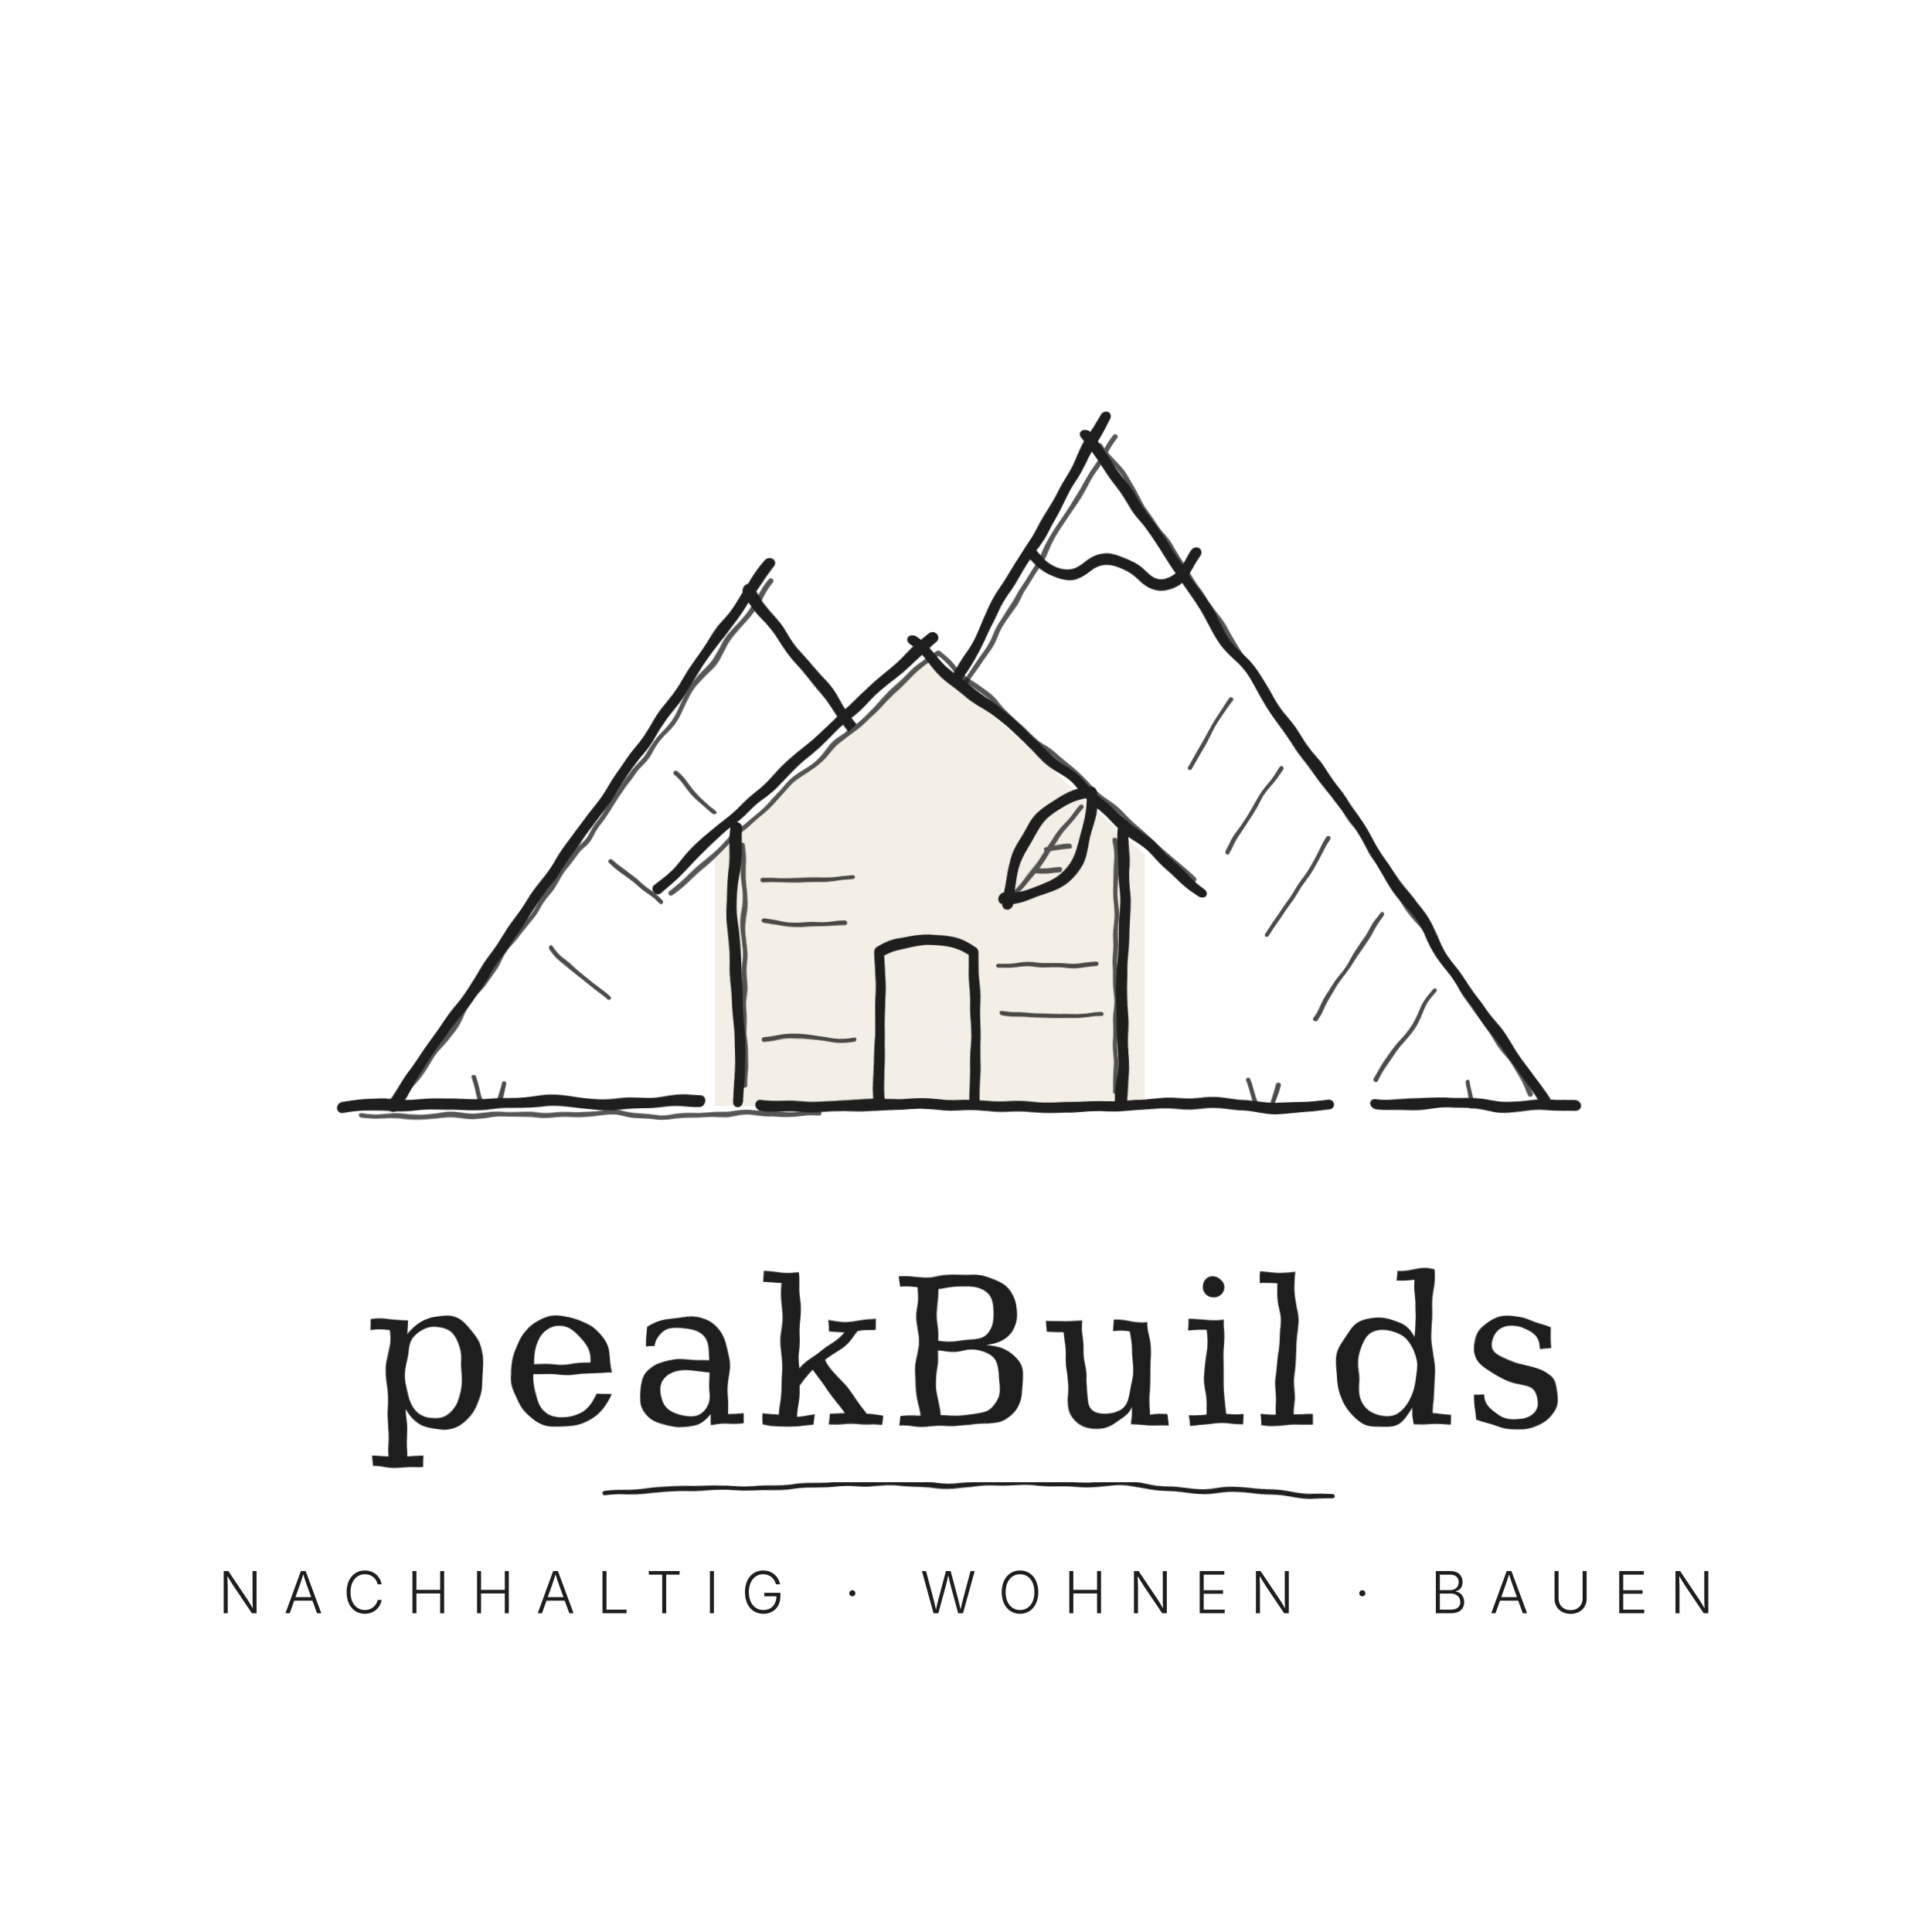
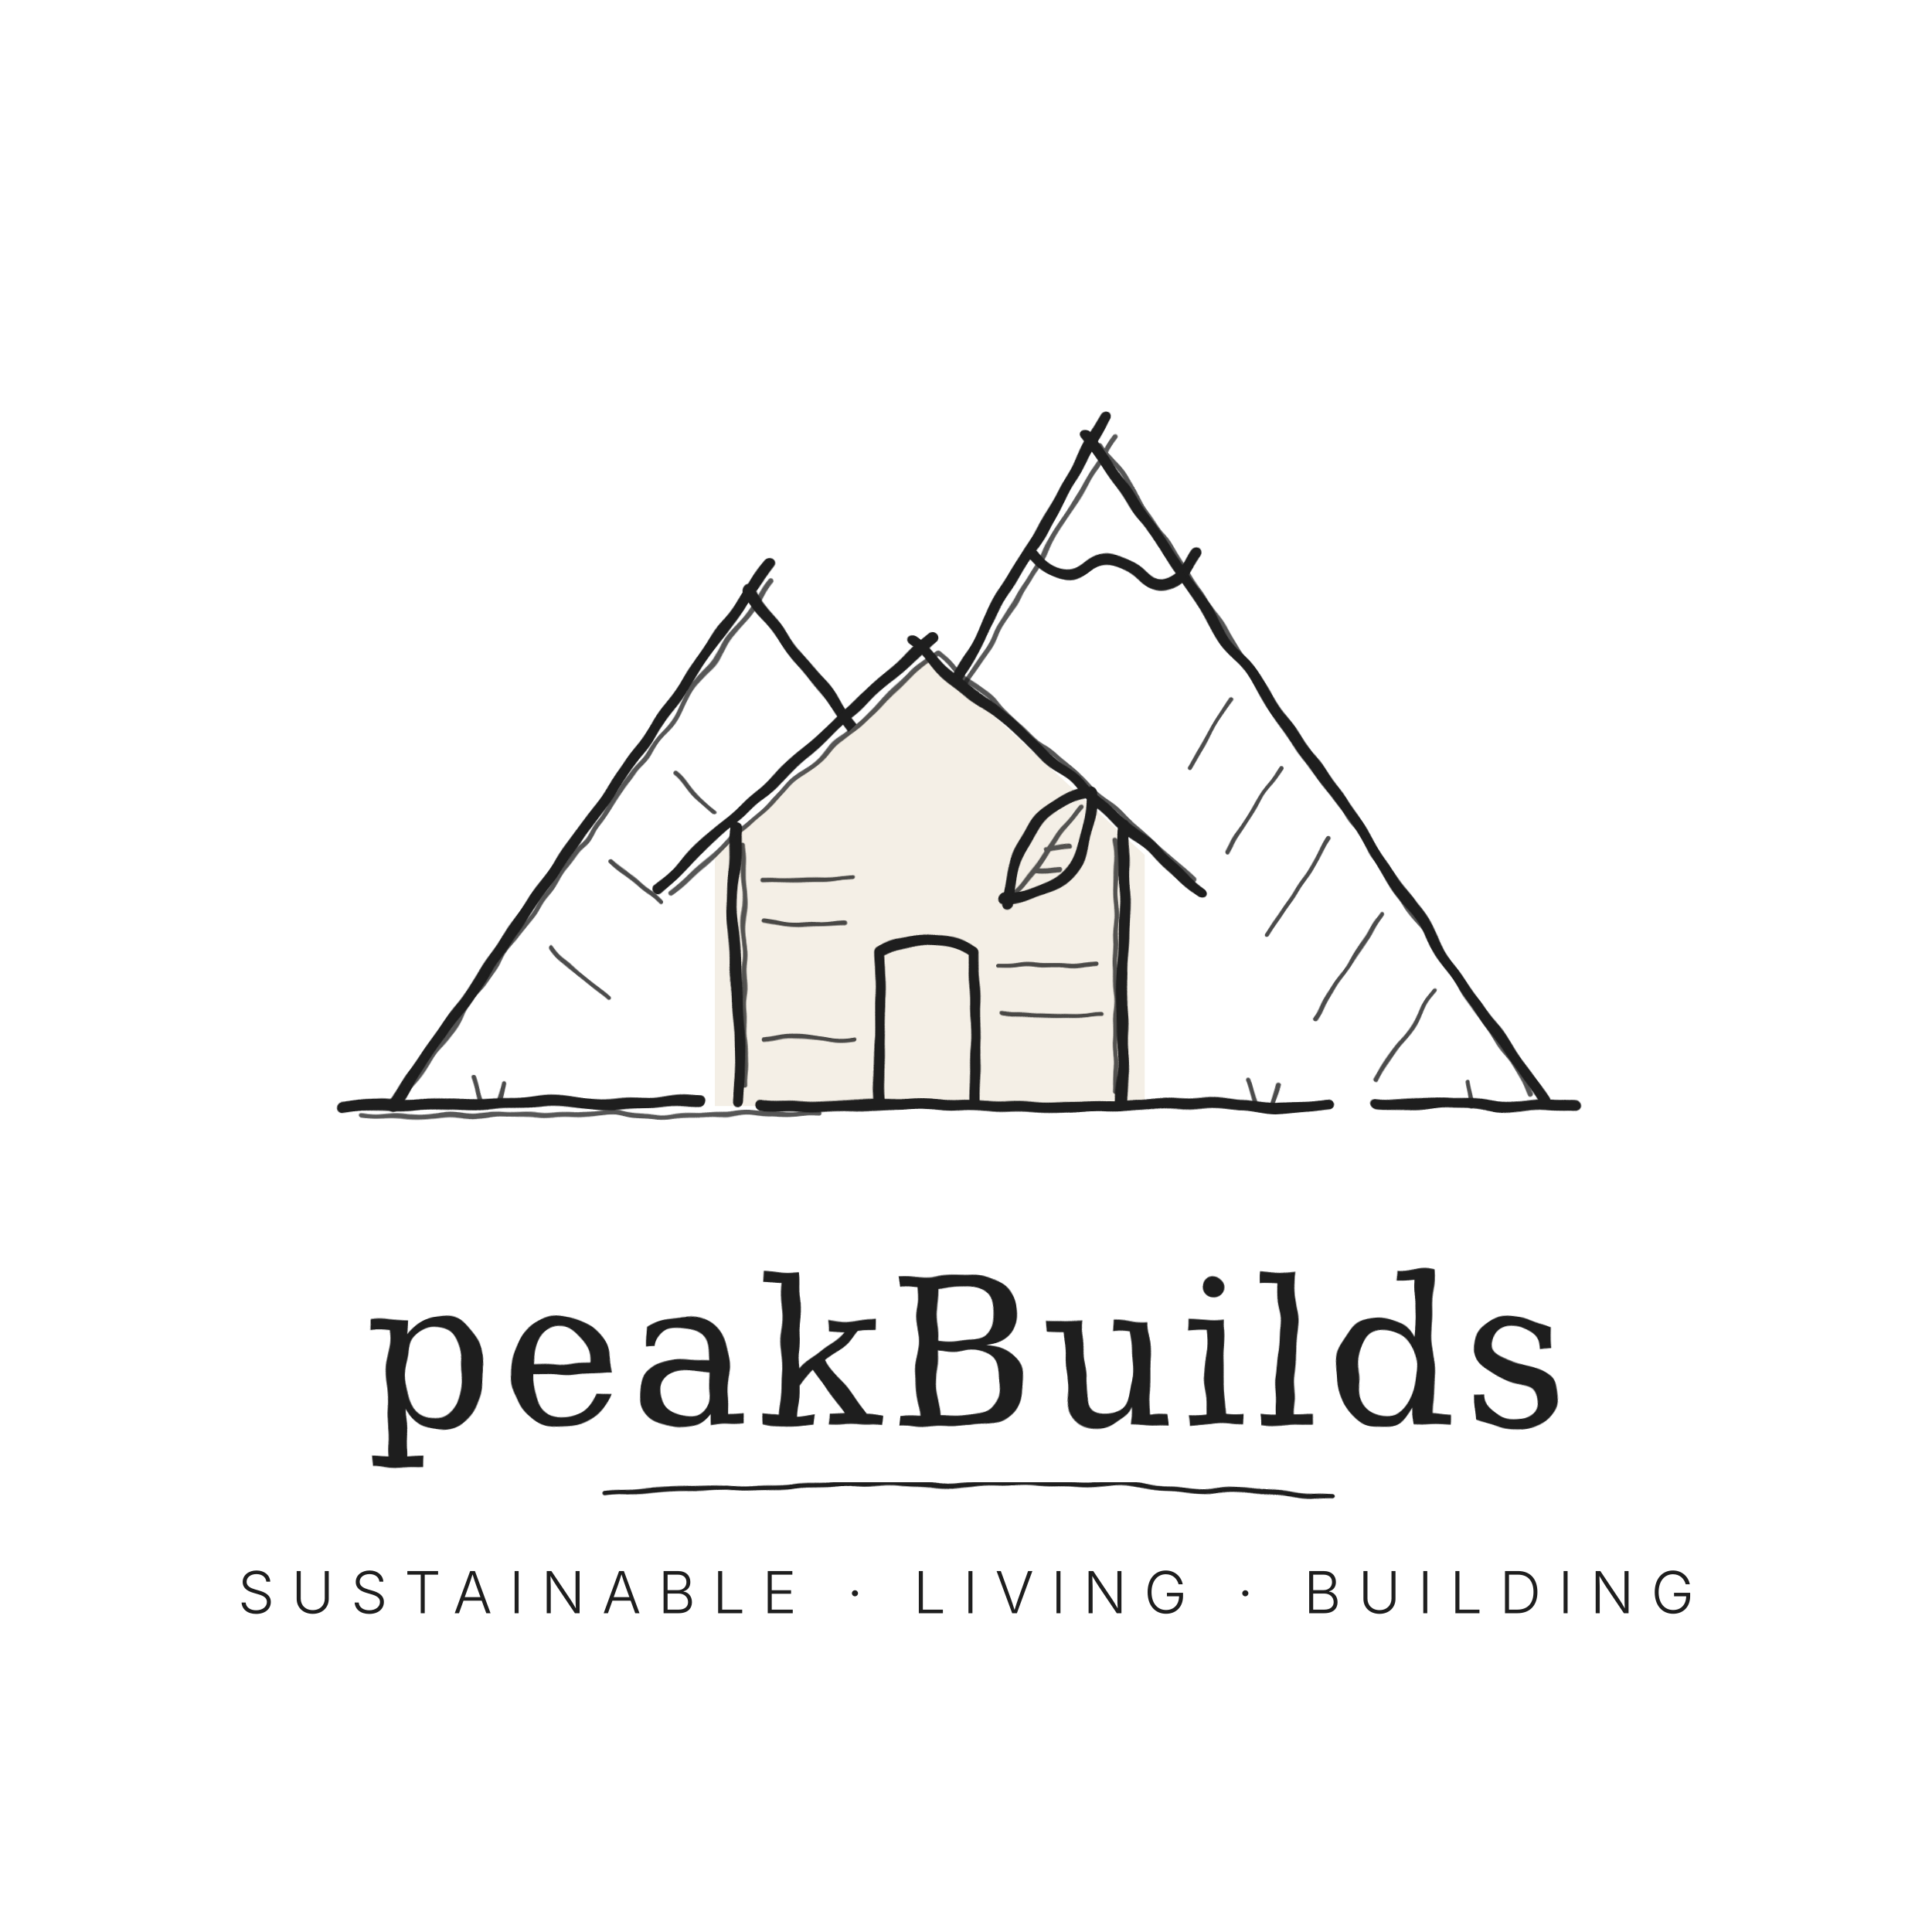
<svg xmlns="http://www.w3.org/2000/svg" viewBox="0 0 800 800" width="800" height="800">
  <defs>
    <filter id="rough" x="-10%" y="-10%" width="120%" height="120%">
      <feTurbulence type="fractalNoise" baseFrequency="0.035" numOctaves="2" seed="7" result="n" />
      <feDisplacementMap in="SourceGraphic" in2="n" scale="5" xChannelSelector="R" yChannelSelector="G" />
    </filter>
    <filter id="rough2" x="-10%" y="-10%" width="120%" height="120%">
      <feTurbulence type="fractalNoise" baseFrequency="0.05" numOctaves="2" seed="21" result="n" />
      <feDisplacementMap in="SourceGraphic" in2="n" scale="4" xChannelSelector="G" yChannelSelector="R" />
    </filter>
  </defs>
  <g fill="none" stroke="#1E1E1E" stroke-linecap="round" stroke-linejoin="round" transform="translate(400 330)">
    <g filter="url(#rough)" stroke-width="4.5">
      <path d="M-238 128 L-82 -96" />
      <path d="M-90 -86 L-34 -12" />
      <path d="M-30 -2 L58 -158" />
      <path d="M50 -150 L240 126" />
      <path d="M28 -100 Q40 -88 50 -96 T72 -92 T96 -100" />
    </g>
    <g filter="url(#rough2)" stroke-width="2" opacity="0.75">
      <path d="M-232 122 L-80 -90" />
      <path d="M-24 -6 L62 -150" />
      <path d="M56 -146 L234 122" />
    </g>
    <g filter="url(#rough2)" stroke-width="1.8" opacity="0.8">
      <path d="M110 -40 L92 -12" />
      <path d="M130 -12 L108 22" />
      <path d="M150 18 L124 58" />
      <path d="M172 48 L144 92" />
      <path d="M194 80 L170 118" />
      <path d="M-120 -10 L-104 6" />
      <path d="M-146 26 L-126 44" />
      <path d="M-172 62 L-148 84" />
    </g>
    <path d="M-104 128 L-104 24 L-15 -58 L74 24 L74 128 Z" fill="#F4EFE6" stroke="none" />
    <g filter="url(#rough)" stroke-width="4.5">
      <path d="M-128 38 L-14 -66" />
      <path d="M-22 -64 L98 40" />
      <path d="M-96 14 L-94 126" />
      <path d="M66 12 L64 126" />
      <path d="M-36 126 L-36 64 Q-16 54 4 64 L4 126" />
      <path d="M-258 128 L-110 126" />
      <path d="M-84 127 L150 128" />
      <path d="M170 127 L252 128" />
      <path d="M18 44 C 16 14, 40 0, 52 -2 C 54 24, 40 42, 16 42" />
    </g>
    <g filter="url(#rough2)" stroke-width="2" opacity="0.75">
      <path d="M-122 40 L-12 -60 L94 34" />
      <path d="M-92 20 L-92 120" />
      <path d="M62 18 L62 122" />
      <path d="M-250 132 L-60 131" />
      <path d="M20 40 L48 4" />
      <path d="M28 30 L38 30 M33 22 L43 20" />
    </g>
    <g filter="url(#rough2)" stroke-width="1.8" opacity="0.8">
      <path d="M-84 34 L-48 34" />
      <path d="M-84 52 L-50 52" />
      <path d="M14 70 L54 70" />
      <path d="M14 90 L56 90" />
      <path d="M-84 100 L-46 100" />
      <path d="M-200 128 l-4 -12 M-194 128 l2 -10" />
      <path d="M120 128 l-3 -11 M126 128 l3 -9" />
      <path d="M210 128 l-2 -10" />
    </g>
  </g>
  <g filter="url(#rough2)">
    <text x="400" y="590" text-anchor="middle" font-family="DejaVu Serif, Georgia, serif" font-size="84" fill="#1E1E1E" letter-spacing="3">peakBuilds</text>
  </g>
  <path d="M250 618 Q400 610 552 620" fill="none" stroke="#1E1E1E" stroke-width="2" stroke-linecap="round" filter="url(#rough)" />
-   <text x="400" y="668" text-anchor="middle" font-family="Inter, Helvetica, Arial, sans-serif" font-size="24" font-weight="300" fill="#1E1E1E" letter-spacing="9">NACHHALTIG · WOHNEN · BAUEN</text>
+   <text x="400" y="668" text-anchor="middle" font-family="Inter, Helvetica, Arial, sans-serif" font-size="24" font-weight="300" fill="#1E1E1E" letter-spacing="7">SUSTAINABLE · LIVING · BUILDING</text>
</svg>
